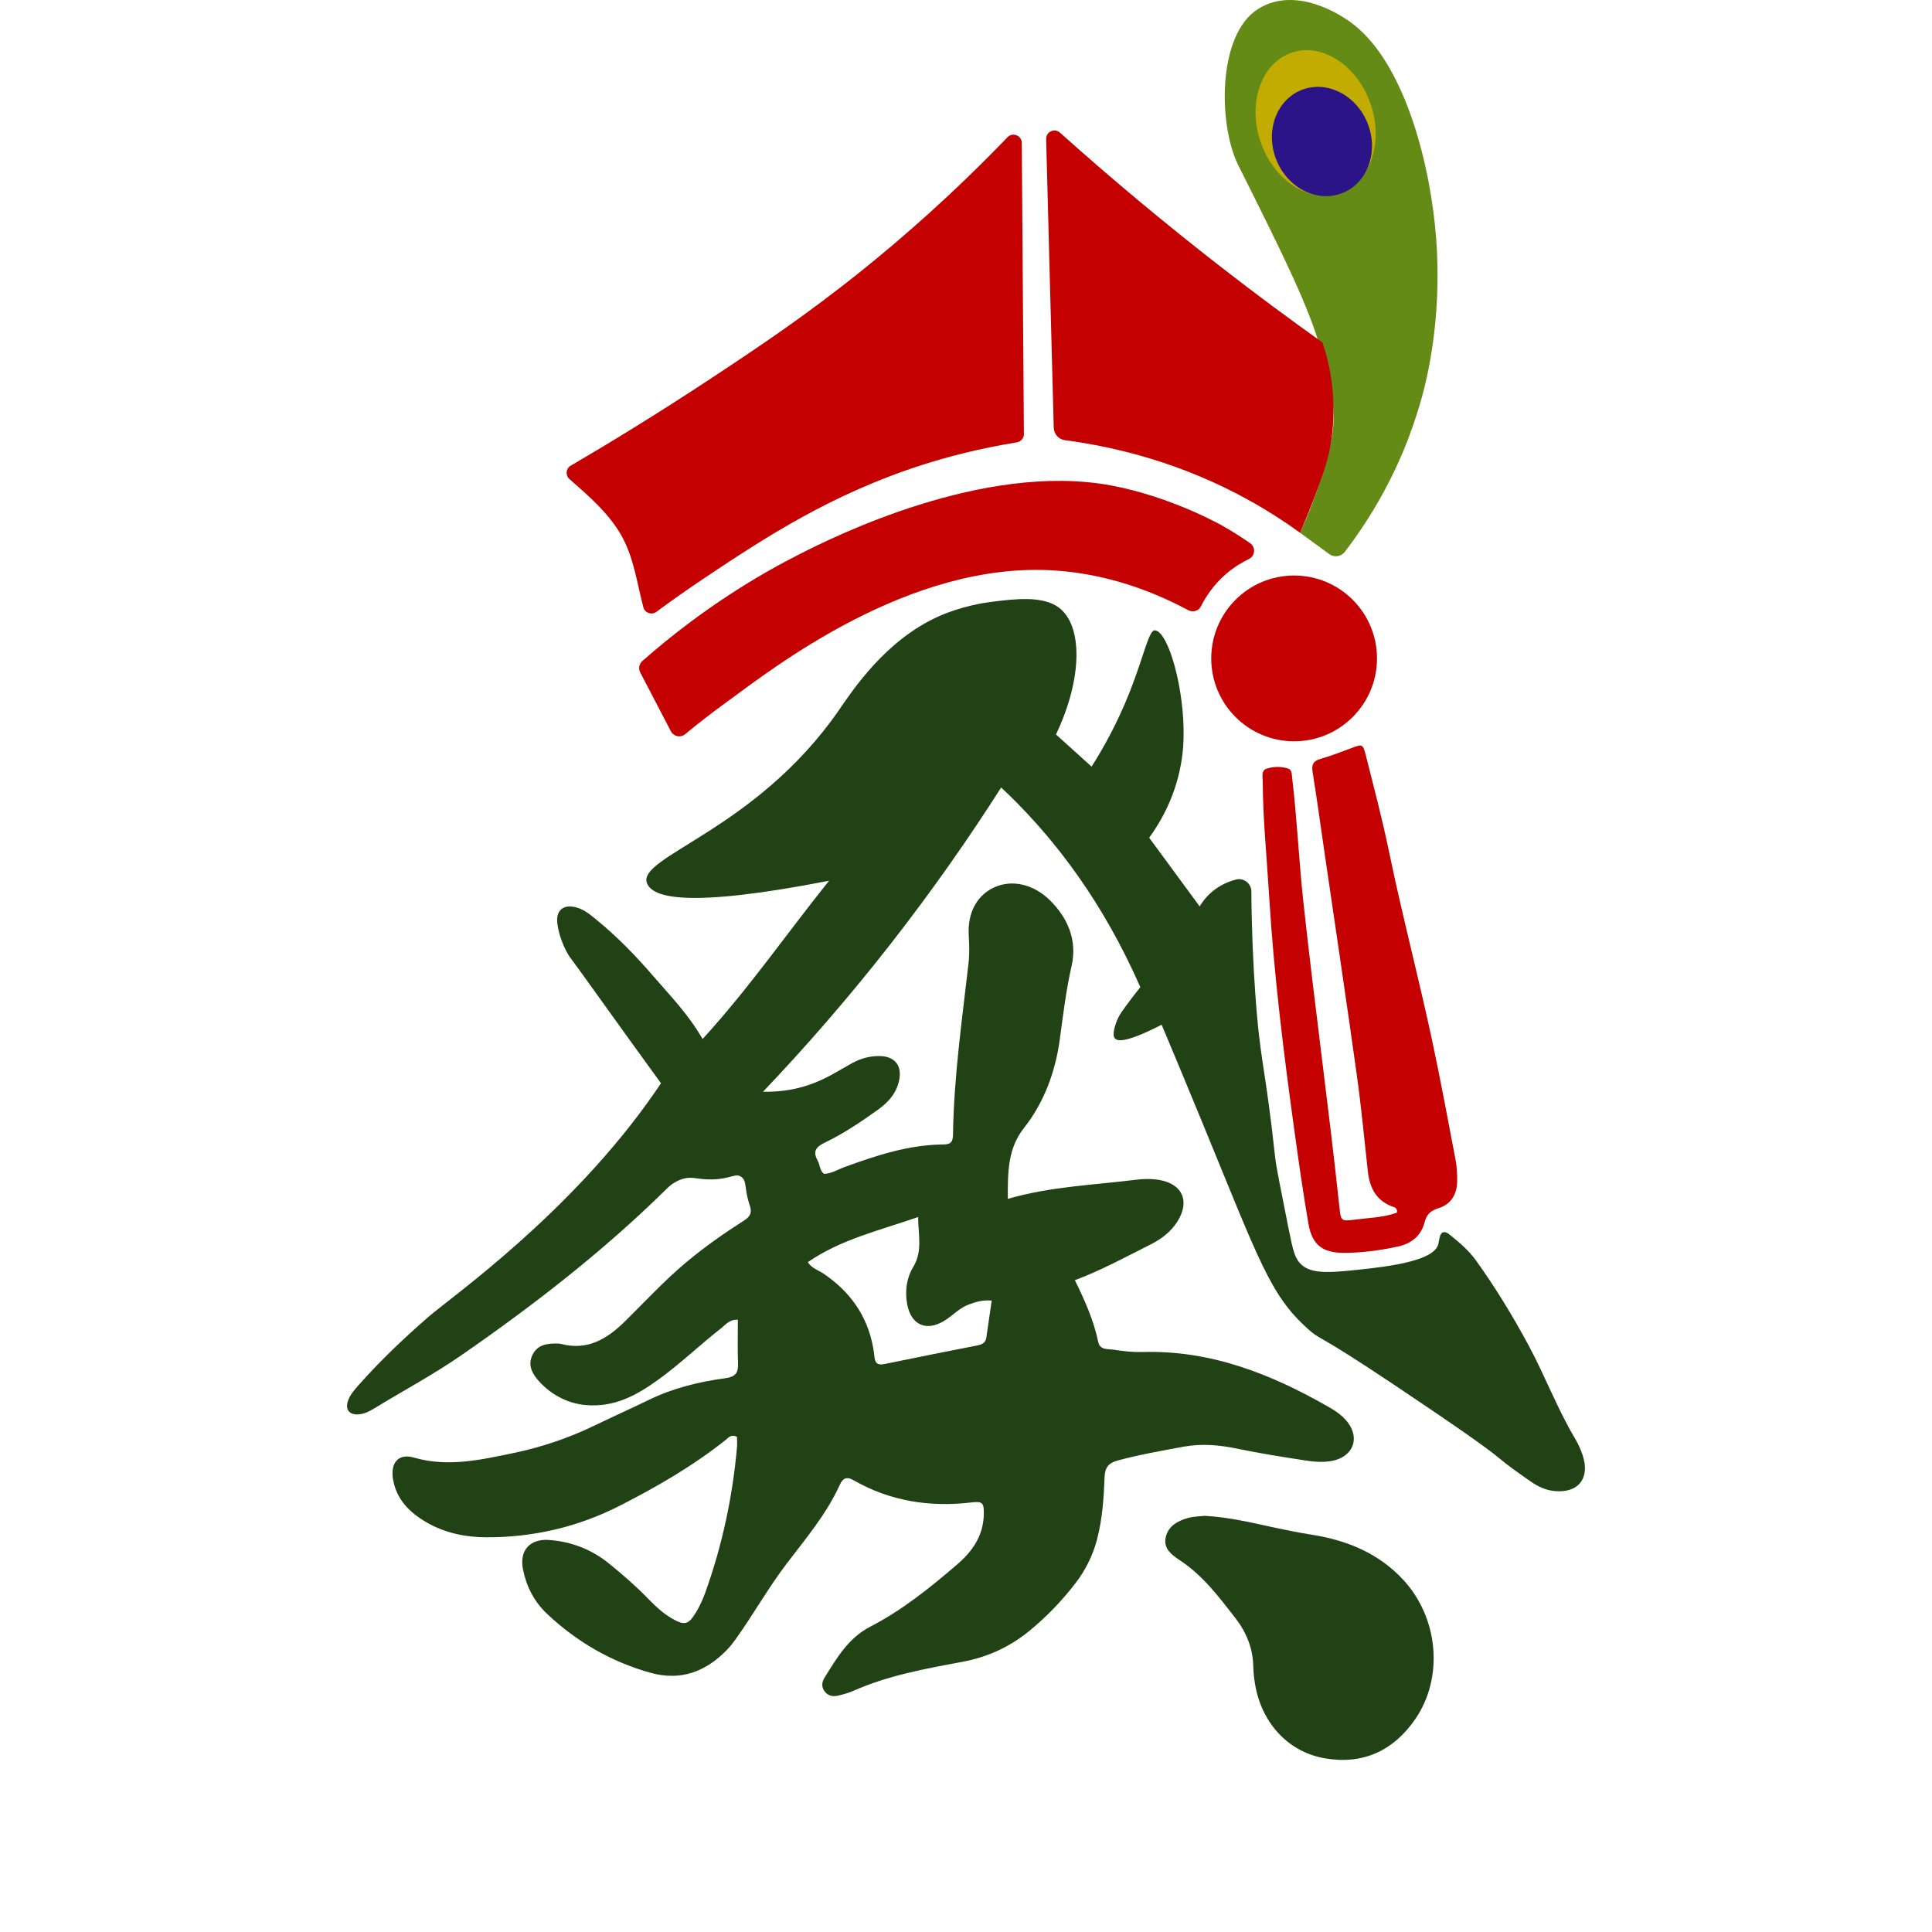
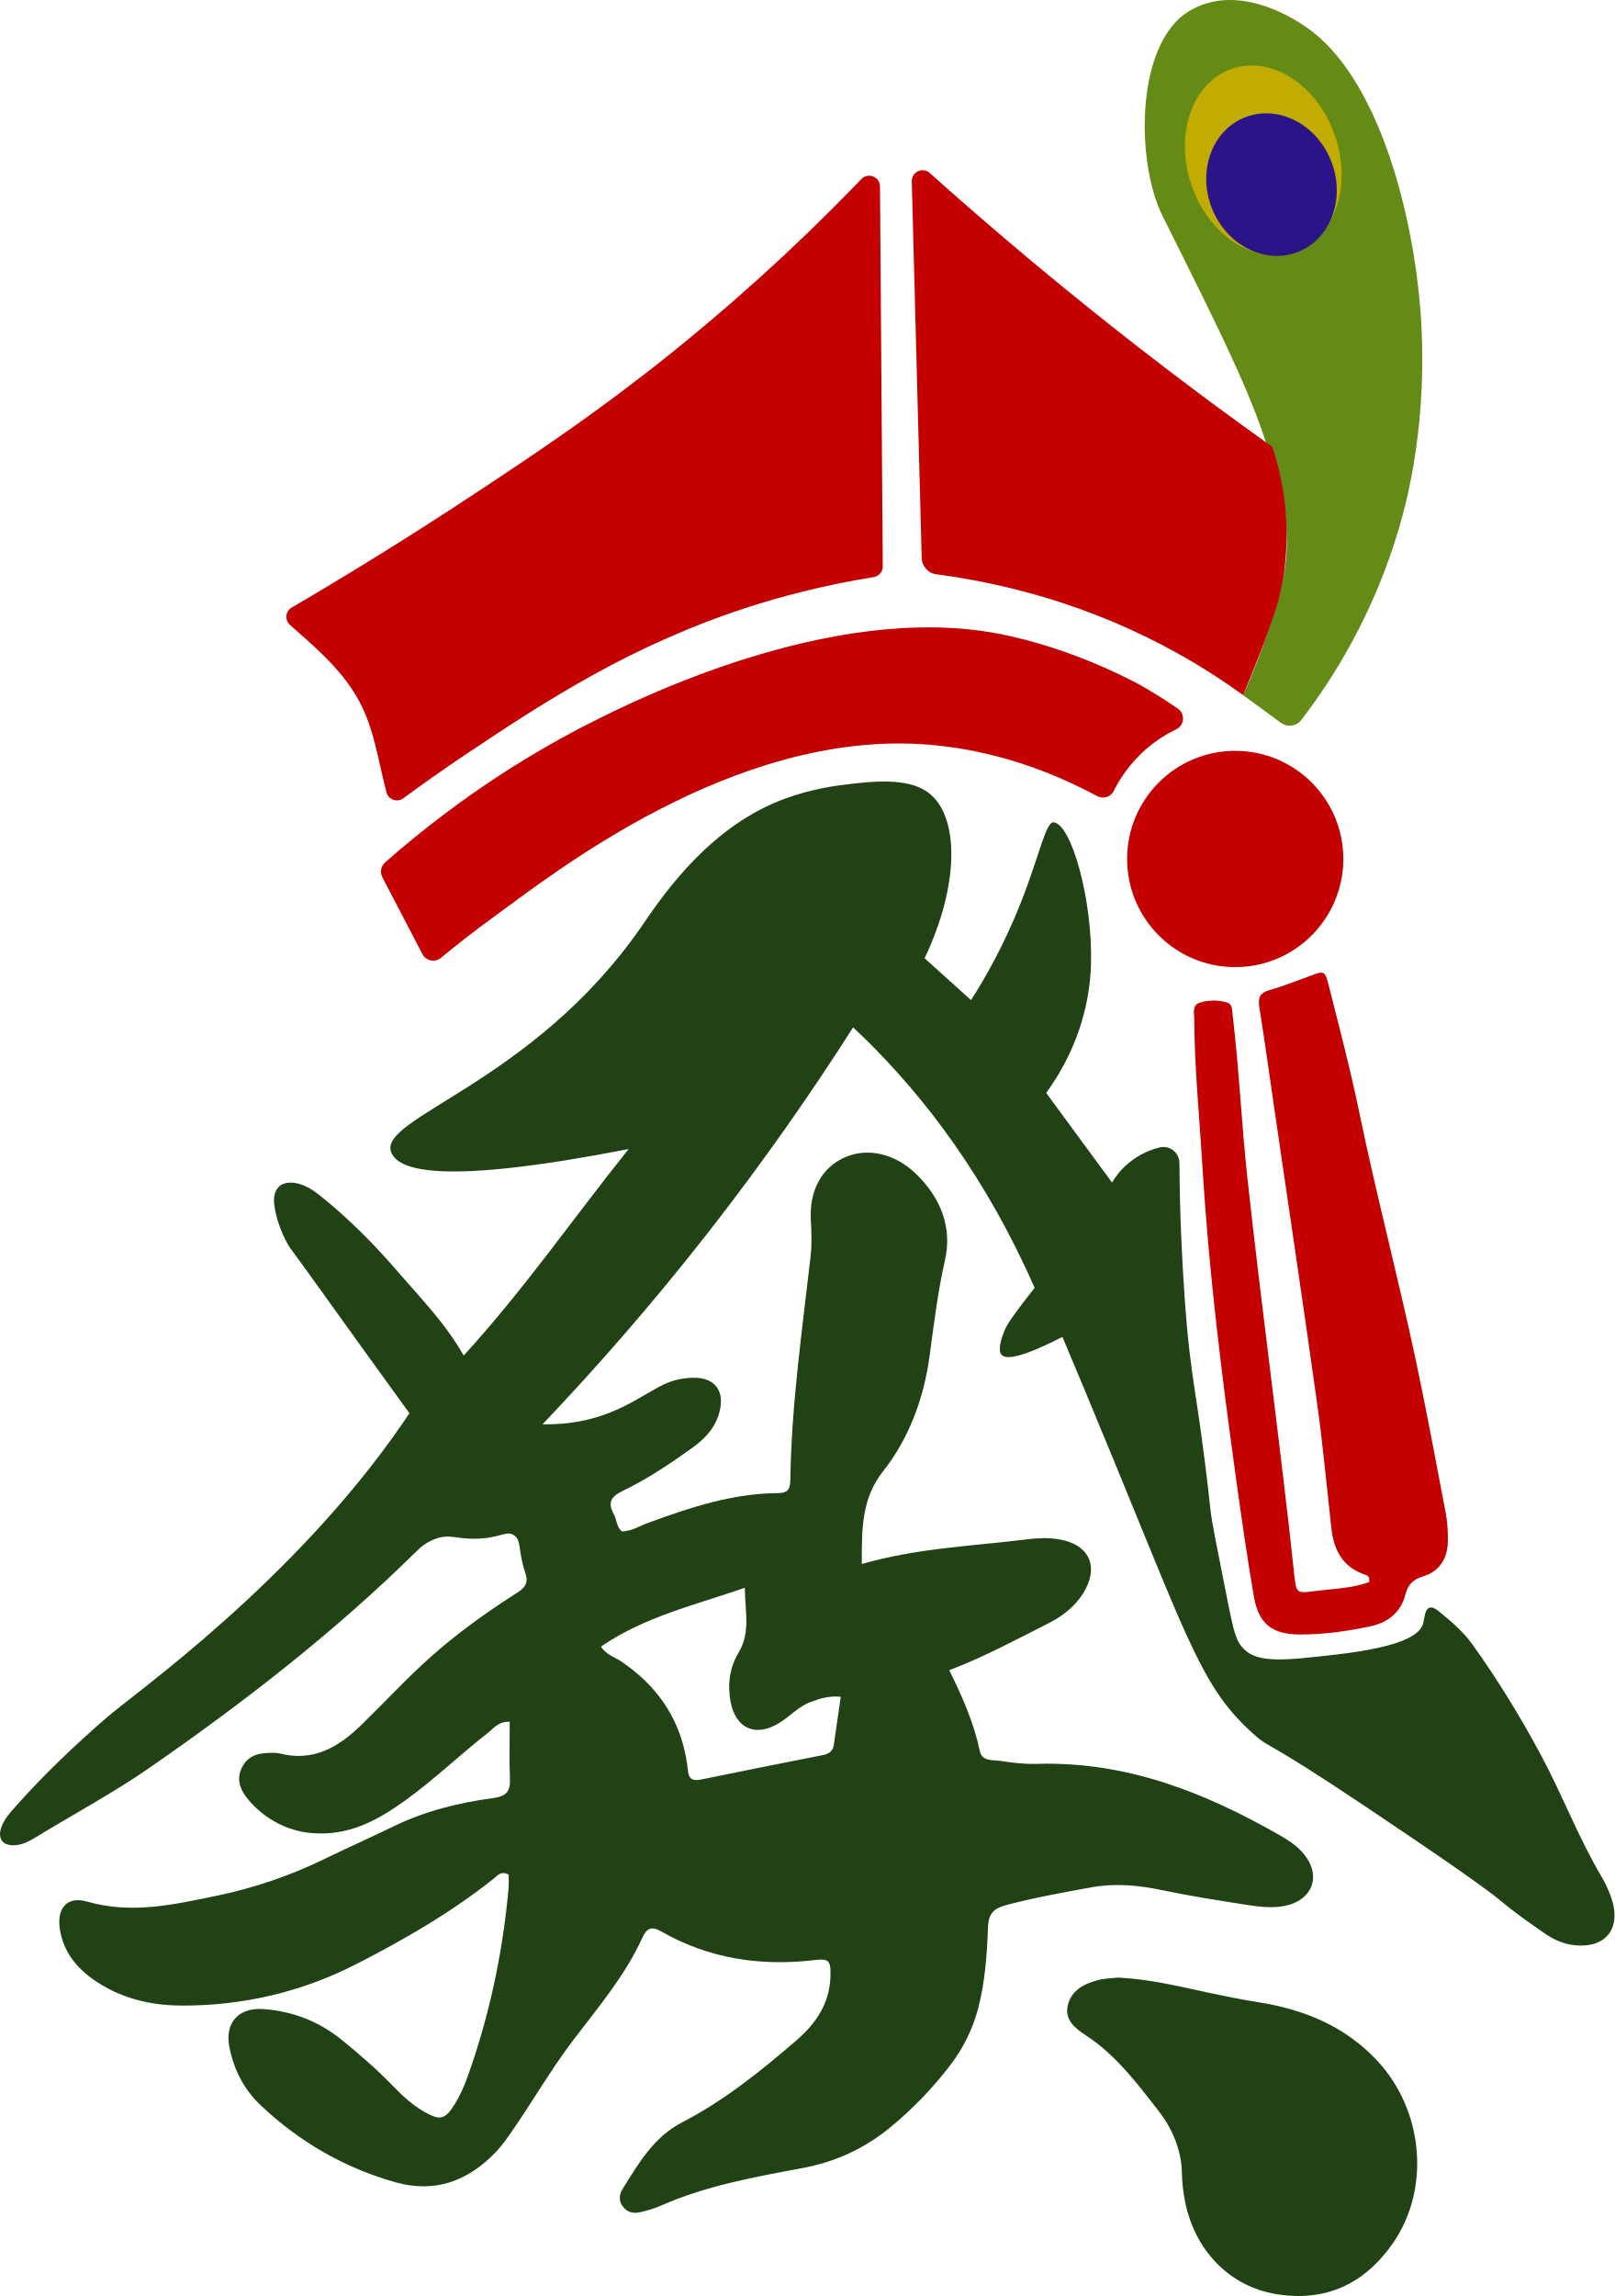
- <svg xmlns="http://www.w3.org/2000/svg" version="1.1" id="svg2" xml:space="preserve" width="312" height="312" viewBox="0 0 312 312">
+ <svg xmlns="http://www.w3.org/2000/svg" viewBox="0 0 217.162 308.737" height="308.737" width="217.162" xml:space="preserve" id="svg2" version="1.1">
  <defs id="defs6" />
-   <g id="g10" transform="matrix(1.227401,0,0,1.227401,-4.312934,-58.19709)">
+   <g transform="matrix(1.333333,0,0,1.333333,-65.5677,-63.21985)" id="g10">
    <g id="g12">
-       <path d="m 109.797,213.48 c 0.566,0.848 1.391,1.047 2.039,1.489 3.476,2.343 5.754,5.484 6.539,9.644 0.09,0.469 0.156,0.946 0.207,1.422 0.09,0.848 0.531,1.012 1.324,0.844 4.071,-0.84 8.145,-1.645 12.219,-2.449 0.605,-0.118 1.063,-0.352 1.16,-1.012 0.238,-1.621 0.469,-3.242 0.707,-4.883 -1.222,-0.117 -2.125,0.192 -3.023,0.52 -1.227,0.453 -2.094,1.449 -3.18,2.117 -2.387,1.484 -4.422,0.582 -4.922,-2.195 -0.312,-1.715 -0.07,-3.422 0.805,-4.875 1.266,-2.098 0.644,-4.215 0.644,-6.559 -5.105,1.769 -10.164,2.934 -14.519,5.937 m 46.555,-31.238 c -4.372,2.238 -5.762,2.27 -6.157,1.789 -0.406,-0.496 0.067,-1.765 0.254,-2.277 0.219,-0.582 0.485,-1 1.215,-2 0.469,-0.641 1.102,-1.481 1.883,-2.461 -4.875,-11.105 -11.078,-19.246 -17.266,-25.273 -0.347,-0.336 -0.691,-0.668 -1.043,-0.993 -4.152,6.516 -8.992,13.477 -14.617,20.676 -5.687,7.27 -11.34,13.707 -16.715,19.352 3.446,0.062 6.203,-0.719 8.813,-2.117 0.988,-0.528 1.941,-1.114 2.922,-1.653 1.144,-0.629 2.375,-0.953 3.683,-0.922 1.934,0.051 2.891,1.274 2.492,3.184 -0.343,1.668 -1.382,2.855 -2.714,3.82 -2.274,1.637 -4.606,3.203 -7.129,4.418 -1.223,0.59 -1.496,1.223 -0.864,2.367 0.301,0.543 0.25,1.254 0.801,1.707 0.992,-0.015 1.817,-0.562 2.707,-0.886 4.219,-1.543 8.469,-2.946 13.024,-2.977 1.105,-0.008 1.254,-0.465 1.265,-1.449 0.117,-7.531 1.196,-14.981 2.043,-22.445 0.137,-1.204 0.094,-2.414 0.024,-3.625 -0.172,-2.965 1.074,-5.266 3.351,-6.309 2.309,-1.063 5.121,-0.441 7.262,1.633 2.469,2.398 3.68,5.379 2.918,8.711 -0.734,3.207 -1.113,6.441 -1.555,9.676 -0.57,4.21 -2.07,8.308 -4.711,11.636 -2.168,2.742 -2.129,5.891 -2.125,9.324 5.629,-1.625 11.239,-1.808 16.778,-2.503 1.035,-0.129 2.074,-0.161 3.109,0.011 3.082,0.512 4.105,2.782 2.445,5.446 -0.875,1.402 -2.156,2.355 -3.605,3.078 -3.211,1.609 -6.36,3.343 -9.906,4.672 1.339,2.703 2.492,5.328 3.082,8.152 0.226,1.074 1.312,0.879 2.078,1 1.238,0.199 2.484,0.332 3.738,0.297 9,-0.262 16.922,2.894 24.484,7.222 0.914,0.52 1.793,1.114 2.461,1.957 1.735,2.188 0.746,4.61 -1.996,5.145 -1.207,0.23 -2.437,0.117 -3.636,-0.074 -2.922,-0.453 -5.848,-0.906 -8.743,-1.512 -2.379,-0.5 -4.726,-0.723 -7.136,-0.285 -2.907,0.535 -5.821,1.047 -8.68,1.816 -1.184,0.321 -1.691,0.891 -1.738,2.157 -0.106,2.781 -0.293,5.57 -1.012,8.293 -0.543,2.054 -1.504,3.976 -2.793,5.664 -1.789,2.336 -3.824,4.445 -6.094,6.308 -2.574,2.106 -5.5,3.457 -8.824,4.074 -4.867,0.907 -9.758,1.786 -14.332,3.813 -0.652,0.289 -1.359,0.48 -2.055,0.641 -0.656,0.148 -1.277,0.019 -1.722,-0.563 -0.45,-0.59 -0.383,-1.219 -0.024,-1.797 1.606,-2.578 3.141,-5.23 5.992,-6.703 4.223,-2.184 7.895,-5.133 11.473,-8.215 2.023,-1.738 3.434,-3.785 3.496,-6.558 0.035,-1.516 -0.137,-1.766 -1.594,-1.594 -5.488,0.648 -10.691,-0.145 -15.523,-2.91 -0.945,-0.543 -1.434,-0.274 -1.848,0.632 -1.742,3.825 -4.433,7 -6.957,10.313 -2.422,3.18 -4.394,6.703 -6.722,9.957 -0.36,0.5 -0.743,0.988 -1.172,1.43 -2.75,2.832 -6.043,4.113 -10.059,2.988 -5.18,-1.457 -9.703,-4.082 -13.609,-7.77 -1.684,-1.593 -2.692,-3.578 -3.145,-5.82 -0.508,-2.508 0.918,-4.062 3.438,-3.879 2.965,0.219 5.601,1.25 7.906,3.121 1.805,1.461 3.551,2.985 5.168,4.653 0.949,0.976 1.945,1.902 3.141,2.586 1.597,0.918 2.125,0.8 3.109,-0.836 0.492,-0.813 0.894,-1.684 1.215,-2.578 2.226,-6.192 3.594,-12.579 4.179,-19.133 0.04,-0.469 0.004,-0.949 0.004,-1.371 -0.761,-0.426 -1.136,0.109 -1.546,0.437 -4.282,3.399 -8.989,6.117 -13.836,8.594 -5.508,2.812 -11.391,4.187 -17.575,4.176 -2.75,-0.008 -5.422,-0.555 -7.836,-1.934 -2.214,-1.273 -3.984,-2.976 -4.457,-5.644 -0.39,-2.2 0.676,-3.508 2.75,-2.907 4.457,1.285 8.743,0.297 13.036,-0.59 3.761,-0.777 7.398,-2.011 10.871,-3.703 2.3,-1.117 4.64,-2.156 6.941,-3.277 3.199,-1.563 6.613,-2.406 10.106,-2.875 1.363,-0.184 1.734,-0.715 1.679,-1.977 -0.078,-1.89 -0.019,-3.785 -0.019,-5.718 -1.133,-0.055 -1.625,0.668 -2.219,1.133 -2.836,2.214 -5.426,4.73 -8.359,6.828 -2.762,1.976 -5.665,3.601 -9.458,3.261 -2.449,-0.215 -4.722,-1.457 -6.312,-3.336 -0.781,-0.929 -1.289,-1.98 -0.68,-3.25 0.66,-1.371 1.934,-1.527 3.266,-1.503 0.16,0.003 0.324,0.007 0.48,0.046 3.446,0.907 6,-0.597 8.368,-2.91 2.683,-2.629 5.222,-5.41 8.117,-7.828 2.398,-2.004 4.949,-3.797 7.578,-5.476 0.766,-0.493 1.129,-0.977 0.797,-1.958 -0.789,-2.332 -0.352,-3.226 -1.11,-3.789 -0.785,-0.582 -1.371,0.274 -3.894,0.321 -1.988,0.035 -2.582,-0.481 -3.945,-0.032 -1.071,0.352 -1.739,1.012 -2.032,1.297 -8.285,8.168 -17.445,15.266 -26.996,21.879 -3.687,2.551 -7.648,4.66 -11.465,6.996 -0.613,0.375 -1.261,0.707 -2,0.77 -1.238,0.101 -1.832,-0.609 -1.437,-1.774 0.289,-0.851 0.898,-1.507 1.48,-2.164 2.821,-3.175 5.895,-6.093 9.094,-8.878 2.891,-2.52 18.774,-13.614 29.801,-29.559 0.355,-0.512 0.637,-0.93 0.808,-1.188 -5.96,-8.195 -10.292,-14.332 -12.066,-16.711 -0.098,-0.136 -1.238,-1.925 -1.562,-4.257 -0.239,-1.731 0.722,-2.602 2.402,-2.192 1.035,0.254 1.851,0.918 2.66,1.578 2.734,2.231 5.199,4.754 7.492,7.418 2.239,2.602 4.672,5.055 6.547,8.344 6.113,-6.68 11.164,-14.004 16.641,-20.824 -18.598,3.621 -23.168,2.246 -23.946,0.344 -1.433,-3.508 14.254,-6.946 25.207,-22.739 1.715,-2.472 6.09,-9.25 13.192,-12.406 3.019,-1.344 5.945,-1.769 6.894,-1.891 3.016,-0.382 6.739,-0.855 8.891,0.754 3.133,2.34 3.16,9.258 -0.383,16.692 l 4.684,4.226 c 1.379,-2.156 3.316,-5.507 5.043,-9.879 1.851,-4.691 2.492,-8.125 3.297,-8.05 1.785,0.175 3.945,7.843 3.761,14.297 -0.015,0.558 -0.05,1.375 -0.207,2.472 -0.683,4.871 -2.808,8.445 -4.312,10.52 2.215,3.011 4.426,6.023 6.64,9.035 0.344,-0.578 0.868,-1.285 1.649,-1.942 1.047,-0.882 2.176,-1.347 3.141,-1.593 1.015,-0.262 2.007,0.519 2.011,1.566 0.035,5.18 0.254,9.672 0.508,13.305 0.652,9.379 1.262,9.125 2.637,21.789 0.121,1.09 0.648,3.734 1.703,9.023 0.652,3.27 0.875,4.172 1.726,4.973 1.45,1.359 4.098,1.082 9.336,0.473 7.133,-0.832 8.422,-2.188 8.684,-3.149 0.129,-0.484 0.141,-1.402 0.637,-1.566 0.39,-0.133 0.847,0.301 1.117,0.515 1.187,0.965 2.324,1.957 3.219,3.204 2.566,3.578 4.843,7.312 6.933,11.199 2.156,4.019 3.758,8.297 6.09,12.219 0.399,0.671 0.727,1.398 0.981,2.136 1.046,3.055 -0.536,5.114 -3.747,4.762 -1.136,-0.121 -2.14,-0.598 -3.042,-1.231 -1.442,-1.003 -2.899,-2.007 -4.239,-3.136 -1.406,-1.188 -5.461,-4.055 -13.738,-9.594 -10.707,-7.168 -9.602,-5.77 -11.395,-7.387 -4.949,-4.468 -6.304,-8.75 -13.933,-27.304 -2.313,-5.629 -4.195,-10.118 -5.281,-12.692" style="fill:#214214;fill-opacity:1;fill-rule:nonzero;stroke:none" id="path14" />
-       <path d="m 166.441,69.168 c -2.664,-5.324 -2.777,-17.273 2.649,-20.606 4.769,-2.929 10.527,0.477 12.637,2.168 6.832,5.481 10.035,18.801 10.738,27.958 0.851,11.085 -1.379,19.32 -2.098,21.789 -2.601,8.949 -6.808,15.503 -9.922,19.554 -0.488,0.637 -1.394,0.758 -2.043,0.285 -1.273,-0.933 -2.55,-1.867 -3.824,-2.796 0.582,-1.29 1.36,-3.118 2.141,-5.356 0.578,-1.664 1.664,-4.785 2.074,-7.473 0.582,-3.843 -0.227,-6.816 -1.461,-11.168 -1.648,-5.812 -4.75,-12.074 -10.891,-24.355" style="fill:#648b15;fill-opacity:1;fill-rule:nonzero;stroke:none" id="path16" />
-       <path d="m 162.023,246.855 c 3.168,0.172 6.043,0.872 8.922,1.493 1.719,0.367 3.434,0.722 5.168,0.992 4.61,0.726 8.762,2.418 12.012,5.914 4.66,5.016 5.375,12.894 1.574,18.379 -2.847,4.109 -6.804,5.972 -11.797,5.14 -4.691,-0.781 -8.172,-4.378 -9.168,-9.281 -0.191,-0.933 -0.304,-1.898 -0.324,-2.847 -0.047,-2.426 -0.961,-4.555 -2.398,-6.395 -2.153,-2.762 -4.266,-5.582 -7.27,-7.551 -1.058,-0.699 -2.211,-1.543 -1.844,-3.062 0.356,-1.477 1.606,-2.141 2.957,-2.508 0.758,-0.207 1.571,-0.207 2.168,-0.274" style="fill:#214214;fill-opacity:1;fill-rule:nonzero;stroke:none" id="path18" />
-       <path d="m 183.855,61.121 c 1.747,5.102 -0.085,10.352 -4.089,11.715 -4,1.367 -8.657,-1.664 -10.399,-6.77 -1.742,-5.105 0.086,-10.351 4.09,-11.718 4,-1.368 8.656,1.664 10.398,6.773" style="fill:#c3ac02;fill-opacity:1;fill-rule:nonzero;stroke:none" id="path20" />
-       <path d="m 183.469,63.68 c 1.469,3.75 -0.039,7.847 -3.367,9.148 -3.329,1.301 -7.215,-0.687 -8.68,-4.437 -1.469,-3.75 0.039,-7.848 3.367,-9.149 3.328,-1.301 7.215,0.688 8.68,4.438" style="fill:#2a1487;fill-opacity:1;fill-rule:nonzero;stroke:none" id="path22" />
-       <path d="m 187.305,206.965 c 0.066,-0.543 -0.184,-0.66 -0.391,-0.731 -2.285,-0.754 -3.191,-2.488 -3.434,-4.726 -0.464,-4.215 -0.859,-8.438 -1.445,-12.633 -1.371,-9.816 -2.84,-19.621 -4.273,-29.43 -0.508,-3.48 -0.985,-6.965 -1.543,-10.437 -0.16,-0.973 0.047,-1.469 1.039,-1.746 1.379,-0.395 2.722,-0.922 4.07,-1.422 1.445,-0.535 1.504,-0.567 1.91,1.043 1.055,4.183 2.16,8.363 3.032,12.586 1.73,8.383 3.921,16.652 5.707,25.015 1.097,5.161 2.062,10.348 3.046,15.536 0.176,0.933 0.227,1.906 0.211,2.859 -0.031,1.676 -0.808,2.984 -2.429,3.488 -1.039,0.324 -1.582,0.789 -1.856,1.867 -0.457,1.786 -1.754,2.817 -3.539,3.196 -2.351,0.496 -4.73,0.836 -7.137,0.824 -2.785,-0.016 -4.132,-1.074 -4.613,-3.863 -0.691,-4.016 -1.265,-8.055 -1.824,-12.094 -1.438,-10.375 -2.703,-20.578 -3.344,-31.035 -0.375,-6.082 -0.812,-10.067 -0.836,-15.024 0,-0.59 -0.25,-1.437 0.512,-1.687 0.902,-0.297 1.906,-0.309 2.824,-0.02 0.524,0.164 0.477,0.778 0.531,1.239 0.649,5.398 0.891,10.918 1.477,16.324 1.457,13.429 3.309,26.738 4.746,40.176 0.188,1.746 0.238,1.851 1.871,1.632 1.926,-0.257 3.914,-0.281 5.688,-0.937" style="fill:#c40000;fill-opacity:1;fill-rule:nonzero;stroke:none" id="path24" />
-       <path d="m 137.949,66.219 0.281,38.312 c 0.004,0.539 -0.394,1 -0.925,1.086 -5.207,0.836 -9.41,1.996 -12.387,2.945 -11.98,3.829 -20.742,9.586 -28.48,14.747 -2.637,1.757 -4.86,3.347 -6.567,4.609 -0.621,0.457 -1.508,0.148 -1.707,-0.598 -0.859,-3.23 -1.246,-6.629 -2.984,-9.605 -1.719,-2.934 -4.262,-5.082 -6.742,-7.27 -0.559,-0.492 -0.477,-1.383 0.164,-1.757 4.836,-2.829 11.203,-6.692 18.515,-11.52 6.278,-4.145 12.453,-8.266 19.836,-14.195 5.149,-4.137 11.817,-9.914 19.121,-17.504 0.676,-0.703 1.867,-0.227 1.875,0.75" style="fill:#c40000;fill-opacity:1;fill-rule:nonzero;stroke:none" id="path26" />
-       <path d="m 174.578,117.52 c -1.992,-1.446 -4.207,-2.879 -6.648,-4.239 -8.868,-4.933 -17.496,-7.047 -24.297,-7.949 -0.832,-0.105 -1.453,-0.812 -1.477,-1.652 l -1,-37.973 c -0.023,-0.957 1.102,-1.48 1.813,-0.844 6.535,5.852 13.617,11.801 21.269,17.742 4.489,3.485 8.918,6.77 13.278,9.872 0.468,1.378 1.023,3.378 1.285,5.835 0.48,4.586 -0.172,8.18 -0.926,10.532 -0.949,2.953 -2.102,5.82 -3.297,8.676" style="fill:#c40000;fill-opacity:1;fill-rule:nonzero;stroke:none" id="path28" />
-       <path d="m 168,118.887 c 0.762,0.531 0.66,1.679 -0.176,2.082 -0.926,0.445 -1.972,1.078 -3.012,1.976 -1.671,1.45 -2.687,3.043 -3.292,4.25 -0.305,0.614 -1.059,0.828 -1.661,0.504 -7.277,-3.902 -13.468,-4.941 -17.496,-5.219 -19.238,-1.32 -37.32,13.004 -43.144,17.231 -2.227,1.613 -4.102,3.098 -5.563,4.305 -0.601,0.496 -1.508,0.308 -1.871,-0.387 -1.344,-2.578 -2.691,-5.16 -4.035,-7.742 -0.266,-0.504 -0.145,-1.125 0.277,-1.5 8,-7.039 15.516,-11.453 20.891,-14.164 4.078,-2.055 23.937,-12.067 40.77,-8.938 7.996,1.488 14.66,5.301 14.66,5.301 1.394,0.793 2.613,1.578 3.652,2.301" style="fill:#c40000;fill-opacity:1;fill-rule:nonzero;stroke:none" id="path30" />
-       <path d="m 184.688,134.043 c 0,6.023 -4.883,10.906 -10.907,10.906 -6.023,0 -10.902,-4.883 -10.902,-10.906 0,-6.023 4.879,-10.906 10.902,-10.906 6.024,0 10.907,4.883 10.907,10.906" style="fill:#c40000;fill-opacity:1;fill-rule:nonzero;stroke:none" id="path32" />
+       <path id="path14" style="fill:#214214;fill-opacity:1;fill-rule:nonzero;stroke:none" d="m 109.797,213.48 c 0.566,0.848 1.391,1.047 2.039,1.489 3.476,2.343 5.754,5.484 6.539,9.644 0.09,0.469 0.156,0.946 0.207,1.422 0.09,0.848 0.531,1.012 1.324,0.844 4.071,-0.84 8.145,-1.645 12.219,-2.449 0.605,-0.118 1.063,-0.352 1.16,-1.012 0.238,-1.621 0.469,-3.242 0.707,-4.883 -1.222,-0.117 -2.125,0.192 -3.023,0.52 -1.227,0.453 -2.094,1.449 -3.18,2.117 -2.387,1.484 -4.422,0.582 -4.922,-2.195 -0.312,-1.715 -0.07,-3.422 0.805,-4.875 1.266,-2.098 0.644,-4.215 0.644,-6.559 -5.105,1.769 -10.164,2.934 -14.519,5.937 m 46.555,-31.238 c -4.372,2.238 -5.762,2.27 -6.157,1.789 -0.406,-0.496 0.067,-1.765 0.254,-2.277 0.219,-0.582 0.485,-1 1.215,-2 0.469,-0.641 1.102,-1.481 1.883,-2.461 -4.875,-11.105 -11.078,-19.246 -17.266,-25.273 -0.347,-0.336 -0.691,-0.668 -1.043,-0.993 -4.152,6.516 -8.992,13.477 -14.617,20.676 -5.687,7.27 -11.34,13.707 -16.715,19.352 3.446,0.062 6.203,-0.719 8.813,-2.117 0.988,-0.528 1.941,-1.114 2.922,-1.653 1.144,-0.629 2.375,-0.953 3.683,-0.922 1.934,0.051 2.891,1.274 2.492,3.184 -0.343,1.668 -1.382,2.855 -2.714,3.82 -2.274,1.637 -4.606,3.203 -7.129,4.418 -1.223,0.59 -1.496,1.223 -0.864,2.367 0.301,0.543 0.25,1.254 0.801,1.707 0.992,-0.015 1.817,-0.562 2.707,-0.886 4.219,-1.543 8.469,-2.946 13.024,-2.977 1.105,-0.008 1.254,-0.465 1.265,-1.449 0.117,-7.531 1.196,-14.981 2.043,-22.445 0.137,-1.204 0.094,-2.414 0.024,-3.625 -0.172,-2.965 1.074,-5.266 3.351,-6.309 2.309,-1.063 5.121,-0.441 7.262,1.633 2.469,2.398 3.68,5.379 2.918,8.711 -0.734,3.207 -1.113,6.441 -1.555,9.676 -0.57,4.21 -2.07,8.308 -4.711,11.636 -2.168,2.742 -2.129,5.891 -2.125,9.324 5.629,-1.625 11.239,-1.808 16.778,-2.503 1.035,-0.129 2.074,-0.161 3.109,0.011 3.082,0.512 4.105,2.782 2.445,5.446 -0.875,1.402 -2.156,2.355 -3.605,3.078 -3.211,1.609 -6.36,3.343 -9.906,4.672 1.339,2.703 2.492,5.328 3.082,8.152 0.226,1.074 1.312,0.879 2.078,1 1.238,0.199 2.484,0.332 3.738,0.297 9,-0.262 16.922,2.894 24.484,7.222 0.914,0.52 1.793,1.114 2.461,1.957 1.735,2.188 0.746,4.61 -1.996,5.145 -1.207,0.23 -2.437,0.117 -3.636,-0.074 -2.922,-0.453 -5.848,-0.906 -8.743,-1.512 -2.379,-0.5 -4.726,-0.723 -7.136,-0.285 -2.907,0.535 -5.821,1.047 -8.68,1.816 -1.184,0.321 -1.691,0.891 -1.738,2.157 -0.106,2.781 -0.293,5.57 -1.012,8.293 -0.543,2.054 -1.504,3.976 -2.793,5.664 -1.789,2.336 -3.824,4.445 -6.094,6.308 -2.574,2.106 -5.5,3.457 -8.824,4.074 -4.867,0.907 -9.758,1.786 -14.332,3.813 -0.652,0.289 -1.359,0.48 -2.055,0.641 -0.656,0.148 -1.277,0.019 -1.722,-0.563 -0.45,-0.59 -0.383,-1.219 -0.024,-1.797 1.606,-2.578 3.141,-5.23 5.992,-6.703 4.223,-2.184 7.895,-5.133 11.473,-8.215 2.023,-1.738 3.434,-3.785 3.496,-6.558 0.035,-1.516 -0.137,-1.766 -1.594,-1.594 -5.488,0.648 -10.691,-0.145 -15.523,-2.91 -0.945,-0.543 -1.434,-0.274 -1.848,0.632 -1.742,3.825 -4.433,7 -6.957,10.313 -2.422,3.18 -4.394,6.703 -6.722,9.957 -0.36,0.5 -0.743,0.988 -1.172,1.43 -2.75,2.832 -6.043,4.113 -10.059,2.988 -5.18,-1.457 -9.703,-4.082 -13.609,-7.77 -1.684,-1.593 -2.692,-3.578 -3.145,-5.82 -0.508,-2.508 0.918,-4.062 3.438,-3.879 2.965,0.219 5.601,1.25 7.906,3.121 1.805,1.461 3.551,2.985 5.168,4.653 0.949,0.976 1.945,1.902 3.141,2.586 1.597,0.918 2.125,0.8 3.109,-0.836 0.492,-0.813 0.894,-1.684 1.215,-2.578 2.226,-6.192 3.594,-12.579 4.179,-19.133 0.04,-0.469 0.004,-0.949 0.004,-1.371 -0.761,-0.426 -1.136,0.109 -1.546,0.437 -4.282,3.399 -8.989,6.117 -13.836,8.594 -5.508,2.812 -11.391,4.187 -17.575,4.176 -2.75,-0.008 -5.422,-0.555 -7.836,-1.934 -2.214,-1.273 -3.984,-2.976 -4.457,-5.644 -0.39,-2.2 0.676,-3.508 2.75,-2.907 4.457,1.285 8.743,0.297 13.036,-0.59 3.761,-0.777 7.398,-2.011 10.871,-3.703 2.3,-1.117 4.64,-2.156 6.941,-3.277 3.199,-1.563 6.613,-2.406 10.106,-2.875 1.363,-0.184 1.734,-0.715 1.679,-1.977 -0.078,-1.89 -0.019,-3.785 -0.019,-5.718 -1.133,-0.055 -1.625,0.668 -2.219,1.133 -2.836,2.214 -5.426,4.73 -8.359,6.828 -2.762,1.976 -5.665,3.601 -9.458,3.261 -2.449,-0.215 -4.722,-1.457 -6.312,-3.336 -0.781,-0.929 -1.289,-1.98 -0.68,-3.25 0.66,-1.371 1.934,-1.527 3.266,-1.503 0.16,0.003 0.324,0.007 0.48,0.046 3.446,0.907 6,-0.597 8.368,-2.91 2.683,-2.629 5.222,-5.41 8.117,-7.828 2.398,-2.004 4.949,-3.797 7.578,-5.476 0.766,-0.493 1.129,-0.977 0.797,-1.958 -0.789,-2.332 -0.352,-3.226 -1.11,-3.789 -0.785,-0.582 -1.371,0.274 -3.894,0.321 -1.988,0.035 -2.582,-0.481 -3.945,-0.032 -1.071,0.352 -1.739,1.012 -2.032,1.297 -8.285,8.168 -17.445,15.266 -26.996,21.879 -3.687,2.551 -7.648,4.66 -11.465,6.996 -0.613,0.375 -1.261,0.707 -2,0.77 -1.238,0.101 -1.832,-0.609 -1.437,-1.774 0.289,-0.851 0.898,-1.507 1.48,-2.164 2.821,-3.175 5.895,-6.093 9.094,-8.878 2.891,-2.52 18.774,-13.614 29.801,-29.559 0.355,-0.512 0.637,-0.93 0.808,-1.188 -5.96,-8.195 -10.292,-14.332 -12.066,-16.711 -0.098,-0.136 -1.238,-1.925 -1.562,-4.257 -0.239,-1.731 0.722,-2.602 2.402,-2.192 1.035,0.254 1.851,0.918 2.66,1.578 2.734,2.231 5.199,4.754 7.492,7.418 2.239,2.602 4.672,5.055 6.547,8.344 6.113,-6.68 11.164,-14.004 16.641,-20.824 -18.598,3.621 -23.168,2.246 -23.946,0.344 -1.433,-3.508 14.254,-6.946 25.207,-22.739 1.715,-2.472 6.09,-9.25 13.192,-12.406 3.019,-1.344 5.945,-1.769 6.894,-1.891 3.016,-0.382 6.739,-0.855 8.891,0.754 3.133,2.34 3.16,9.258 -0.383,16.692 l 4.684,4.226 c 1.379,-2.156 3.316,-5.507 5.043,-9.879 1.851,-4.691 2.492,-8.125 3.297,-8.05 1.785,0.175 3.945,7.843 3.761,14.297 -0.015,0.558 -0.05,1.375 -0.207,2.472 -0.683,4.871 -2.808,8.445 -4.312,10.52 2.215,3.011 4.426,6.023 6.64,9.035 0.344,-0.578 0.868,-1.285 1.649,-1.942 1.047,-0.882 2.176,-1.347 3.141,-1.593 1.015,-0.262 2.007,0.519 2.011,1.566 0.035,5.18 0.254,9.672 0.508,13.305 0.652,9.379 1.262,9.125 2.637,21.789 0.121,1.09 0.648,3.734 1.703,9.023 0.652,3.27 0.875,4.172 1.726,4.973 1.45,1.359 4.098,1.082 9.336,0.473 7.133,-0.832 8.422,-2.188 8.684,-3.149 0.129,-0.484 0.141,-1.402 0.637,-1.566 0.39,-0.133 0.847,0.301 1.117,0.515 1.187,0.965 2.324,1.957 3.219,3.204 2.566,3.578 4.843,7.312 6.933,11.199 2.156,4.019 3.758,8.297 6.09,12.219 0.399,0.671 0.727,1.398 0.981,2.136 1.046,3.055 -0.536,5.114 -3.747,4.762 -1.136,-0.121 -2.14,-0.598 -3.042,-1.231 -1.442,-1.003 -2.899,-2.007 -4.239,-3.136 -1.406,-1.188 -5.461,-4.055 -13.738,-9.594 -10.707,-7.168 -9.602,-5.77 -11.395,-7.387 -4.949,-4.468 -6.304,-8.75 -13.933,-27.304 -2.313,-5.629 -4.195,-10.118 -5.281,-12.692" />
+       <path id="path16" style="fill:#648b15;fill-opacity:1;fill-rule:nonzero;stroke:none" d="m 166.441,69.168 c -2.664,-5.324 -2.777,-17.273 2.649,-20.606 4.769,-2.929 10.527,0.477 12.637,2.168 6.832,5.481 10.035,18.801 10.738,27.958 0.851,11.085 -1.379,19.32 -2.098,21.789 -2.601,8.949 -6.808,15.503 -9.922,19.554 -0.488,0.637 -1.394,0.758 -2.043,0.285 -1.273,-0.933 -2.55,-1.867 -3.824,-2.796 0.582,-1.29 1.36,-3.118 2.141,-5.356 0.578,-1.664 1.664,-4.785 2.074,-7.473 0.582,-3.843 -0.227,-6.816 -1.461,-11.168 -1.648,-5.812 -4.75,-12.074 -10.891,-24.355" />
+       <path id="path18" style="fill:#214214;fill-opacity:1;fill-rule:nonzero;stroke:none" d="m 162.023,246.855 c 3.168,0.172 6.043,0.872 8.922,1.493 1.719,0.367 3.434,0.722 5.168,0.992 4.61,0.726 8.762,2.418 12.012,5.914 4.66,5.016 5.375,12.894 1.574,18.379 -2.847,4.109 -6.804,5.972 -11.797,5.14 -4.691,-0.781 -8.172,-4.378 -9.168,-9.281 -0.191,-0.933 -0.304,-1.898 -0.324,-2.847 -0.047,-2.426 -0.961,-4.555 -2.398,-6.395 -2.153,-2.762 -4.266,-5.582 -7.27,-7.551 -1.058,-0.699 -2.211,-1.543 -1.844,-3.062 0.356,-1.477 1.606,-2.141 2.957,-2.508 0.758,-0.207 1.571,-0.207 2.168,-0.274" />
+       <path id="path20" style="fill:#c3ac02;fill-opacity:1;fill-rule:nonzero;stroke:none" d="m 183.855,61.121 c 1.747,5.102 -0.085,10.352 -4.089,11.715 -4,1.367 -8.657,-1.664 -10.399,-6.77 -1.742,-5.105 0.086,-10.351 4.09,-11.718 4,-1.368 8.656,1.664 10.398,6.773" />
+       <path id="path22" style="fill:#2a1487;fill-opacity:1;fill-rule:nonzero;stroke:none" d="m 183.469,63.68 c 1.469,3.75 -0.039,7.847 -3.367,9.148 -3.329,1.301 -7.215,-0.687 -8.68,-4.437 -1.469,-3.75 0.039,-7.848 3.367,-9.149 3.328,-1.301 7.215,0.688 8.68,4.438" />
+       <path id="path24" style="fill:#c40000;fill-opacity:1;fill-rule:nonzero;stroke:none" d="m 187.305,206.965 c 0.066,-0.543 -0.184,-0.66 -0.391,-0.731 -2.285,-0.754 -3.191,-2.488 -3.434,-4.726 -0.464,-4.215 -0.859,-8.438 -1.445,-12.633 -1.371,-9.816 -2.84,-19.621 -4.273,-29.43 -0.508,-3.48 -0.985,-6.965 -1.543,-10.437 -0.16,-0.973 0.047,-1.469 1.039,-1.746 1.379,-0.395 2.722,-0.922 4.07,-1.422 1.445,-0.535 1.504,-0.567 1.91,1.043 1.055,4.183 2.16,8.363 3.032,12.586 1.73,8.383 3.921,16.652 5.707,25.015 1.097,5.161 2.062,10.348 3.046,15.536 0.176,0.933 0.227,1.906 0.211,2.859 -0.031,1.676 -0.808,2.984 -2.429,3.488 -1.039,0.324 -1.582,0.789 -1.856,1.867 -0.457,1.786 -1.754,2.817 -3.539,3.196 -2.351,0.496 -4.73,0.836 -7.137,0.824 -2.785,-0.016 -4.132,-1.074 -4.613,-3.863 -0.691,-4.016 -1.265,-8.055 -1.824,-12.094 -1.438,-10.375 -2.703,-20.578 -3.344,-31.035 -0.375,-6.082 -0.812,-10.067 -0.836,-15.024 0,-0.59 -0.25,-1.437 0.512,-1.687 0.902,-0.297 1.906,-0.309 2.824,-0.02 0.524,0.164 0.477,0.778 0.531,1.239 0.649,5.398 0.891,10.918 1.477,16.324 1.457,13.429 3.309,26.738 4.746,40.176 0.188,1.746 0.238,1.851 1.871,1.632 1.926,-0.257 3.914,-0.281 5.688,-0.937" />
+       <path id="path26" style="fill:#c40000;fill-opacity:1;fill-rule:nonzero;stroke:none" d="m 137.949,66.219 0.281,38.312 c 0.004,0.539 -0.394,1 -0.925,1.086 -5.207,0.836 -9.41,1.996 -12.387,2.945 -11.98,3.829 -20.742,9.586 -28.48,14.747 -2.637,1.757 -4.86,3.347 -6.567,4.609 -0.621,0.457 -1.508,0.148 -1.707,-0.598 -0.859,-3.23 -1.246,-6.629 -2.984,-9.605 -1.719,-2.934 -4.262,-5.082 -6.742,-7.27 -0.559,-0.492 -0.477,-1.383 0.164,-1.757 4.836,-2.829 11.203,-6.692 18.515,-11.52 6.278,-4.145 12.453,-8.266 19.836,-14.195 5.149,-4.137 11.817,-9.914 19.121,-17.504 0.676,-0.703 1.867,-0.227 1.875,0.75" />
+       <path id="path28" style="fill:#c40000;fill-opacity:1;fill-rule:nonzero;stroke:none" d="m 174.578,117.52 c -1.992,-1.446 -4.207,-2.879 -6.648,-4.239 -8.868,-4.933 -17.496,-7.047 -24.297,-7.949 -0.832,-0.105 -1.453,-0.812 -1.477,-1.652 l -1,-37.973 c -0.023,-0.957 1.102,-1.48 1.813,-0.844 6.535,5.852 13.617,11.801 21.269,17.742 4.489,3.485 8.918,6.77 13.278,9.872 0.468,1.378 1.023,3.378 1.285,5.835 0.48,4.586 -0.172,8.18 -0.926,10.532 -0.949,2.953 -2.102,5.82 -3.297,8.676" />
+       <path id="path30" style="fill:#c40000;fill-opacity:1;fill-rule:nonzero;stroke:none" d="m 168,118.887 c 0.762,0.531 0.66,1.679 -0.176,2.082 -0.926,0.445 -1.972,1.078 -3.012,1.976 -1.671,1.45 -2.687,3.043 -3.292,4.25 -0.305,0.614 -1.059,0.828 -1.661,0.504 -7.277,-3.902 -13.468,-4.941 -17.496,-5.219 -19.238,-1.32 -37.32,13.004 -43.144,17.231 -2.227,1.613 -4.102,3.098 -5.563,4.305 -0.601,0.496 -1.508,0.308 -1.871,-0.387 -1.344,-2.578 -2.691,-5.16 -4.035,-7.742 -0.266,-0.504 -0.145,-1.125 0.277,-1.5 8,-7.039 15.516,-11.453 20.891,-14.164 4.078,-2.055 23.937,-12.067 40.77,-8.938 7.996,1.488 14.66,5.301 14.66,5.301 1.394,0.793 2.613,1.578 3.652,2.301" />
+       <path id="path32" style="fill:#c40000;fill-opacity:1;fill-rule:nonzero;stroke:none" d="m 184.688,134.043 c 0,6.023 -4.883,10.906 -10.907,10.906 -6.023,0 -10.902,-4.883 -10.902,-10.906 0,-6.023 4.879,-10.906 10.902,-10.906 6.024,0 10.907,4.883 10.907,10.906" />
    </g>
  </g>
</svg>
